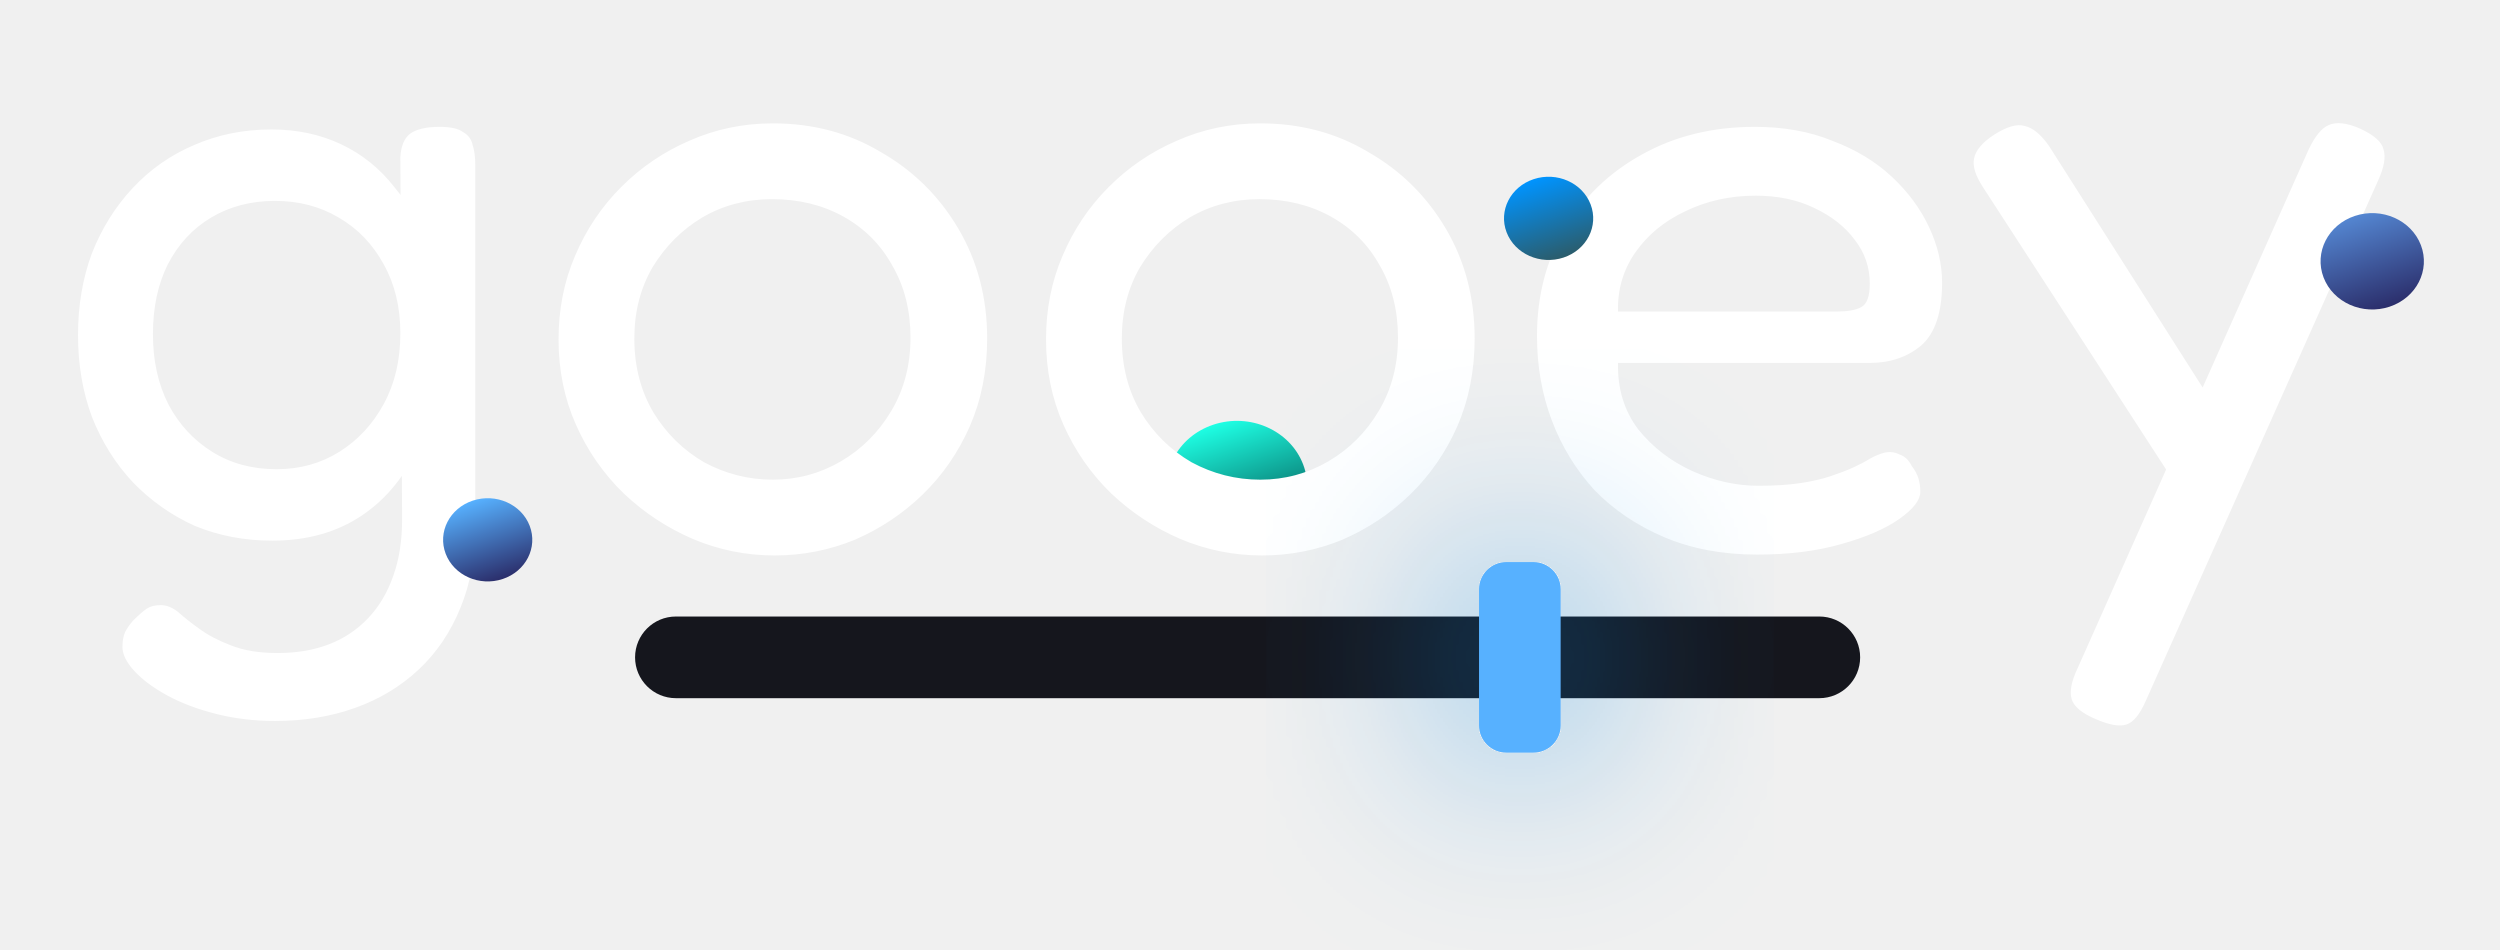
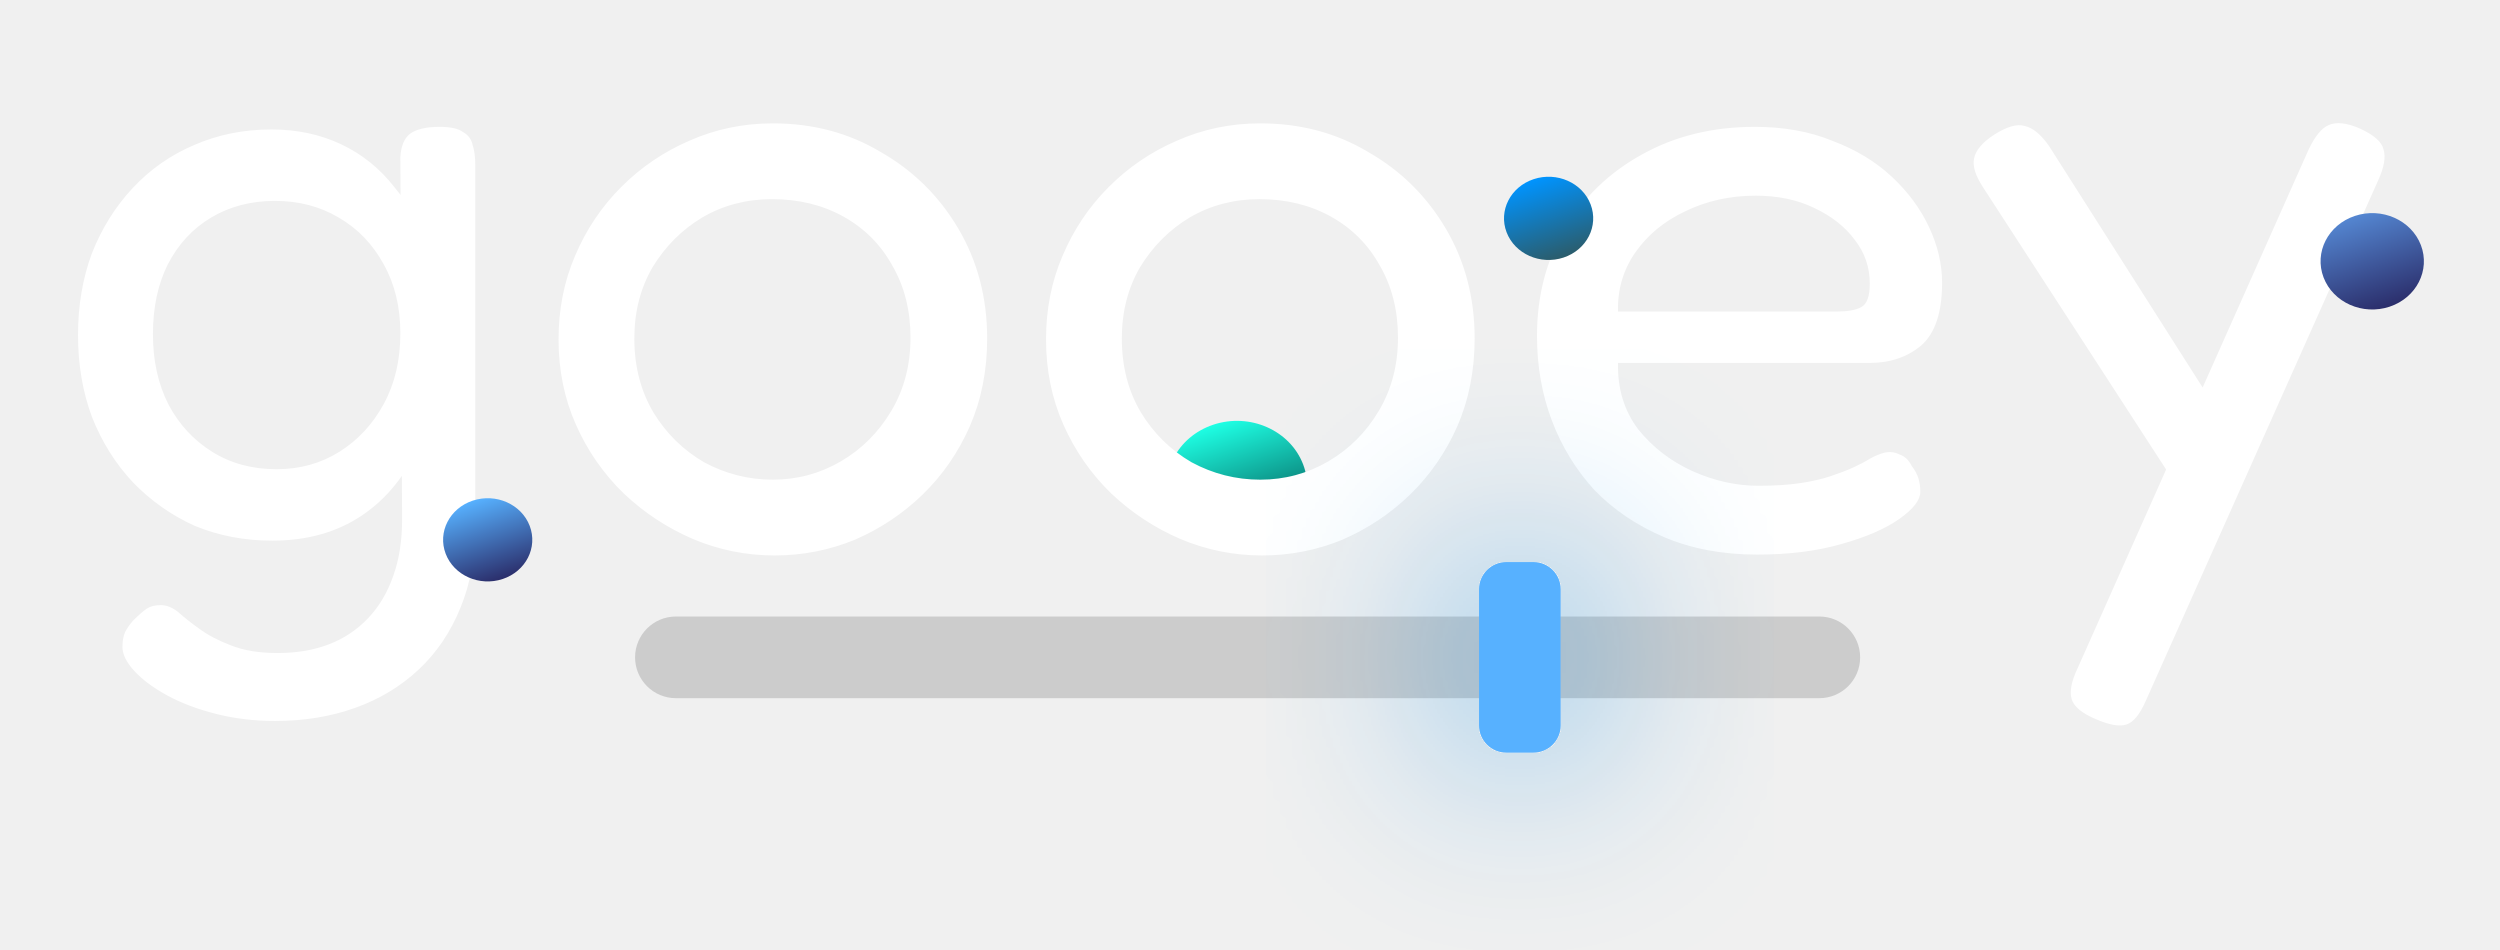
<svg xmlns="http://www.w3.org/2000/svg" width="500" height="190" viewBox="0 0 500 190" fill="none">
  <g clip-path="url(#clip0_454_35)">
    <ellipse cx="13.951" cy="13.222" rx="13.951" ry="13.222" transform="matrix(0.949016 -0.315228 0.356458 0.934311 229.436 89.3311)" fill="url(#paint0_linear_454_35)" />
    <path d="M54.981 144.197C50.915 144.197 47.024 143.732 43.307 142.803C39.59 141.874 36.338 140.654 33.55 139.144C30.762 137.634 28.555 136.008 26.929 134.265C25.303 132.523 24.49 130.897 24.49 129.387C24.49 128.225 24.664 127.238 25.013 126.425C25.361 125.728 25.884 124.973 26.581 124.16C27.742 122.998 28.672 122.185 29.368 121.721C30.065 121.256 30.995 121.024 32.156 121.024C33.318 121.024 34.479 121.488 35.641 122.418C36.802 123.463 38.196 124.566 39.822 125.728C41.565 127.006 43.656 128.109 46.095 129.038C48.65 130.084 51.786 130.607 55.504 130.607C59.337 130.607 62.763 130.026 65.783 128.864C68.803 127.703 71.417 125.96 73.624 123.637C75.831 121.314 77.515 118.468 78.677 115.1C79.838 111.847 80.419 108.13 80.419 103.949L80.07 31.468C80.187 29.261 80.825 27.693 81.987 26.763C83.265 25.834 85.239 25.369 87.911 25.369C90.118 25.369 91.686 25.718 92.615 26.415C93.661 26.996 94.299 27.867 94.532 29.028C94.88 30.074 95.055 31.41 95.055 33.036V105.168C95.055 111.325 94.067 116.784 92.093 121.546C90.118 126.425 87.33 130.549 83.729 133.917C80.129 137.286 75.889 139.841 71.01 141.583C66.132 143.326 60.788 144.197 54.981 144.197ZM54.458 108.13C48.883 108.13 43.714 107.143 38.951 105.168C34.305 103.078 30.181 100.174 26.581 96.457C23.096 92.74 20.366 88.384 18.392 83.389C16.533 78.395 15.604 72.935 15.604 67.011C15.604 61.087 16.533 55.628 18.392 50.633C20.366 45.639 23.096 41.283 26.581 37.566C30.065 33.849 34.131 31.003 38.777 29.028C43.539 26.938 48.708 25.892 54.284 25.892C59.395 25.892 64.041 26.88 68.222 28.854C72.404 30.829 75.947 33.675 78.851 37.392C81.871 40.992 84.136 45.29 85.646 50.285C87.156 55.28 87.911 60.855 87.911 67.011C87.911 75.374 86.575 82.634 83.903 88.79C81.232 94.947 77.399 99.709 72.404 103.078C67.409 106.446 61.427 108.13 54.458 108.13ZM55.329 93.843C59.975 93.843 64.157 92.682 67.874 90.359C71.591 88.035 74.553 84.841 76.76 80.776C78.967 76.71 80.07 72.006 80.07 66.663C80.07 61.436 78.967 56.848 76.76 52.898C74.553 48.833 71.533 45.697 67.7 43.49C63.983 41.283 59.743 40.179 54.981 40.179C50.218 40.179 45.979 41.283 42.262 43.49C38.545 45.697 35.641 48.833 33.55 52.898C31.575 56.848 30.588 61.494 30.588 66.837C30.588 72.18 31.634 76.885 33.724 80.95C35.815 84.899 38.719 88.035 42.436 90.359C46.153 92.682 50.451 93.843 55.329 93.843ZM154.92 111.092C149.228 111.092 143.769 109.989 138.542 107.782C133.431 105.575 128.843 102.555 124.778 98.722C120.712 94.772 117.518 90.184 115.195 84.957C112.872 79.73 111.71 74.039 111.71 67.882C111.71 61.842 112.814 56.267 115.021 51.156C117.228 45.929 120.306 41.341 124.255 37.392C128.204 33.442 132.734 30.364 137.845 28.157C143.072 25.834 148.648 24.673 154.572 24.673C162.586 24.673 169.788 26.589 176.177 30.422C182.681 34.139 187.85 39.25 191.683 45.755C195.516 52.26 197.433 59.577 197.433 67.708C197.433 74.097 196.271 79.963 193.948 85.306C191.625 90.533 188.489 95.063 184.54 98.896C180.59 102.729 176.06 105.749 170.95 107.956C165.839 110.047 160.496 111.092 154.92 111.092ZM154.572 95.934C159.45 95.934 163.98 94.715 168.162 92.275C172.343 89.836 175.712 86.467 178.267 82.17C180.823 77.872 182.1 72.993 182.1 67.534C182.1 62.075 180.881 57.254 178.442 53.073C176.118 48.891 172.866 45.639 168.685 43.316C164.503 40.992 159.741 39.831 154.397 39.831C149.286 39.831 144.64 41.05 140.459 43.49C136.393 45.929 133.083 49.239 130.527 53.421C128.088 57.603 126.868 62.365 126.868 67.708C126.868 73.284 128.146 78.22 130.702 82.518C133.257 86.7 136.626 90.01 140.807 92.449C145.105 94.772 149.693 95.934 154.572 95.934ZM252.416 111.092C246.724 111.092 241.265 109.989 236.038 107.782C230.927 105.575 226.339 102.555 222.274 98.722C218.208 94.772 215.014 90.184 212.691 84.957C210.368 79.73 209.206 74.039 209.206 67.882C209.206 61.842 210.31 56.267 212.517 51.156C214.723 45.929 217.802 41.341 221.751 37.392C225.7 33.442 230.23 30.364 235.341 28.157C240.568 25.834 246.144 24.673 252.068 24.673C260.082 24.673 267.284 26.589 273.672 30.422C280.177 34.139 285.346 39.25 289.179 45.755C293.012 52.26 294.929 59.577 294.929 67.708C294.929 74.097 293.767 79.963 291.444 85.306C289.121 90.533 285.985 95.063 282.036 98.896C278.086 102.729 273.556 105.749 268.445 107.956C263.335 110.047 257.991 111.092 252.416 111.092ZM252.068 95.934C256.946 95.934 261.476 94.715 265.658 92.275C269.839 89.836 273.208 86.467 275.763 82.17C278.319 77.872 279.596 72.993 279.596 67.534C279.596 62.075 278.377 57.254 275.938 53.073C273.614 48.891 270.362 45.639 266.18 43.316C261.999 40.992 257.236 39.831 251.893 39.831C246.782 39.831 242.136 41.05 237.955 43.49C233.889 45.929 230.579 49.239 228.023 53.421C225.584 57.603 224.364 62.365 224.364 67.708C224.364 73.284 225.642 78.22 228.198 82.518C230.753 86.7 234.121 90.01 238.303 92.449C242.601 94.772 247.189 95.934 252.068 95.934ZM351.48 110.918C344.511 110.918 338.296 109.757 332.837 107.434C327.378 105.11 322.732 101.974 318.898 98.025C315.181 93.96 312.336 89.313 310.361 84.086C308.386 78.859 307.399 73.226 307.399 67.186C307.399 59.171 309.257 52.027 312.974 45.755C316.691 39.482 321.802 34.546 328.307 30.945C334.928 27.228 342.478 25.369 350.957 25.369C356.765 25.369 361.934 26.299 366.464 28.157C371.11 29.9 375.06 32.281 378.312 35.301C381.564 38.321 384.062 41.689 385.804 45.406C387.546 49.123 388.418 52.84 388.418 56.557C388.418 62.481 387.024 66.663 384.236 69.102C381.448 71.425 378.022 72.587 373.956 72.587H323.603C323.487 77.698 324.822 82.112 327.61 85.829C330.514 89.429 334.115 92.217 338.413 94.192C342.826 96.166 347.24 97.154 351.654 97.154C354.907 97.154 357.694 96.98 360.017 96.631C362.341 96.283 364.373 95.818 366.116 95.237C367.858 94.656 369.368 94.076 370.646 93.495C371.923 92.914 373.027 92.333 373.956 91.752C375.002 91.172 375.989 90.765 376.918 90.533C377.964 90.301 378.951 90.417 379.88 90.881C380.926 91.23 381.739 91.985 382.319 93.146C383.016 94.076 383.481 94.947 383.713 95.76C383.946 96.573 384.062 97.444 384.062 98.373C384.062 100 382.668 101.8 379.88 103.775C377.092 105.749 373.201 107.434 368.206 108.827C363.328 110.221 357.752 110.918 351.48 110.918ZM323.603 62.307H367.335C369.542 62.307 371.168 62.017 372.214 61.436C373.375 60.855 373.956 59.287 373.956 56.731C373.956 53.479 372.969 50.575 370.994 48.02C369.02 45.348 366.29 43.199 362.805 41.573C359.437 39.947 355.546 39.134 351.132 39.134C346.021 39.134 341.316 40.179 337.019 42.27C332.837 44.245 329.527 46.974 327.087 50.459C324.648 53.944 323.487 57.893 323.603 62.307ZM419.216 143.848C416.428 142.687 414.802 141.351 414.338 139.841C413.873 138.331 414.279 136.24 415.557 133.569L461.729 29.9C463.007 27.228 464.343 25.602 465.736 25.021C467.246 24.324 469.337 24.556 472.009 25.718C474.797 26.996 476.365 28.39 476.713 29.9C477.178 31.41 476.829 33.442 475.668 35.998L429.147 140.189C427.986 142.861 426.708 144.429 425.314 144.894C423.92 145.358 421.888 145.01 419.216 143.848ZM436.465 98.896L396.566 37.392C395.056 35.069 394.475 33.152 394.823 31.642C395.172 30.016 396.508 28.448 398.831 26.938C401.386 25.311 403.419 24.731 404.929 25.195C406.555 25.544 408.181 26.88 409.807 29.203L443.609 82.344L436.465 98.896Z" fill="white" />
    <ellipse cx="8.853" cy="8.39" rx="8.853" ry="8.39" transform="matrix(0.949016 -0.315228 0.356458 0.934311 86.1467 102.917)" fill="url(#paint1_linear_454_35)" />
    <ellipse cx="10.255" cy="9.719" rx="10.255" ry="9.719" transform="matrix(0.949016 -0.315228 0.356458 0.934311 461.25 46.4126)" fill="url(#paint2_linear_454_35)" />
    <ellipse cx="8.853" cy="8.39" rx="8.853" ry="8.39" transform="matrix(0.949016 -0.315228 0.356458 0.934311 298.329 38.623)" fill="url(#paint3_linear_454_35)" />
-     <rect x="127.014" y="123.303" width="245.016" height="16.334" rx="8.167" fill="#15161D" />
+     <rect x="127.014" y="123.303" width="245.016" height="16.334" rx="8.167" fill="#ccc" />
    <g filter="url(#filter0_d_454_35)">
      <rect x="295.804" y="112.413" width="16.334" height="38.114" rx="5.445" fill="#57B1FF" />
    </g>
  </g>
  <defs>
    <filter id="filter0_d_454_35" x="253.334" y="69.944" width="101.273" height="123.052" filterUnits="userSpaceOnUse" color-interpolation-filters="sRGB">
      <feFlood flood-opacity="0" result="BackgroundImageFix" />
      <feColorMatrix in="SourceAlpha" type="matrix" values="0 0 0 0 0 0 0 0 0 0 0 0 0 0 0 0 0 0 127 0" result="hardAlpha" />
      <feOffset />
      <feGaussianBlur stdDeviation="21.235" />
      <feComposite in2="hardAlpha" operator="out" />
      <feColorMatrix type="matrix" values="0 0 0 0 0.035 0 0 0 0 0.541 0 0 0 0 0.894 0 0 0 1 0" />
      <feBlend mode="normal" in2="BackgroundImageFix" result="effect1_dropShadow_454_35" />
      <feBlend mode="normal" in="SourceGraphic" in2="effect1_dropShadow_454_35" result="shape" />
    </filter>
    <linearGradient id="paint0_linear_454_35" x1="13.951" y1="0" x2="13.951" y2="26.444" gradientUnits="userSpaceOnUse">
      <stop stop-color="#1EFFE4" />
      <stop offset="1" stop-color="#004545" />
    </linearGradient>
    <linearGradient id="paint1_linear_454_35" x1="8.853" y1="0" x2="8.853" y2="16.78" gradientUnits="userSpaceOnUse">
      <stop stop-color="#57B1FF" />
      <stop offset="1" stop-color="#2B2E6B" />
    </linearGradient>
    <linearGradient id="paint2_linear_454_35" x1="10.255" y1="0" x2="10.255" y2="19.439" gradientUnits="userSpaceOnUse">
      <stop stop-color="#5486D1" />
      <stop offset="1" stop-color="#2B2E6B" />
    </linearGradient>
    <linearGradient id="paint3_linear_454_35" x1="8.853" y1="0" x2="8.853" y2="16.78" gradientUnits="userSpaceOnUse">
      <stop stop-color="#0094FF" />
      <stop offset="1" stop-color="#2B5C6B" />
    </linearGradient>
    <clipPath id="clip0_454_35">
      <rect width="500" height="190" fill="white" />
    </clipPath>
  </defs>
</svg>
